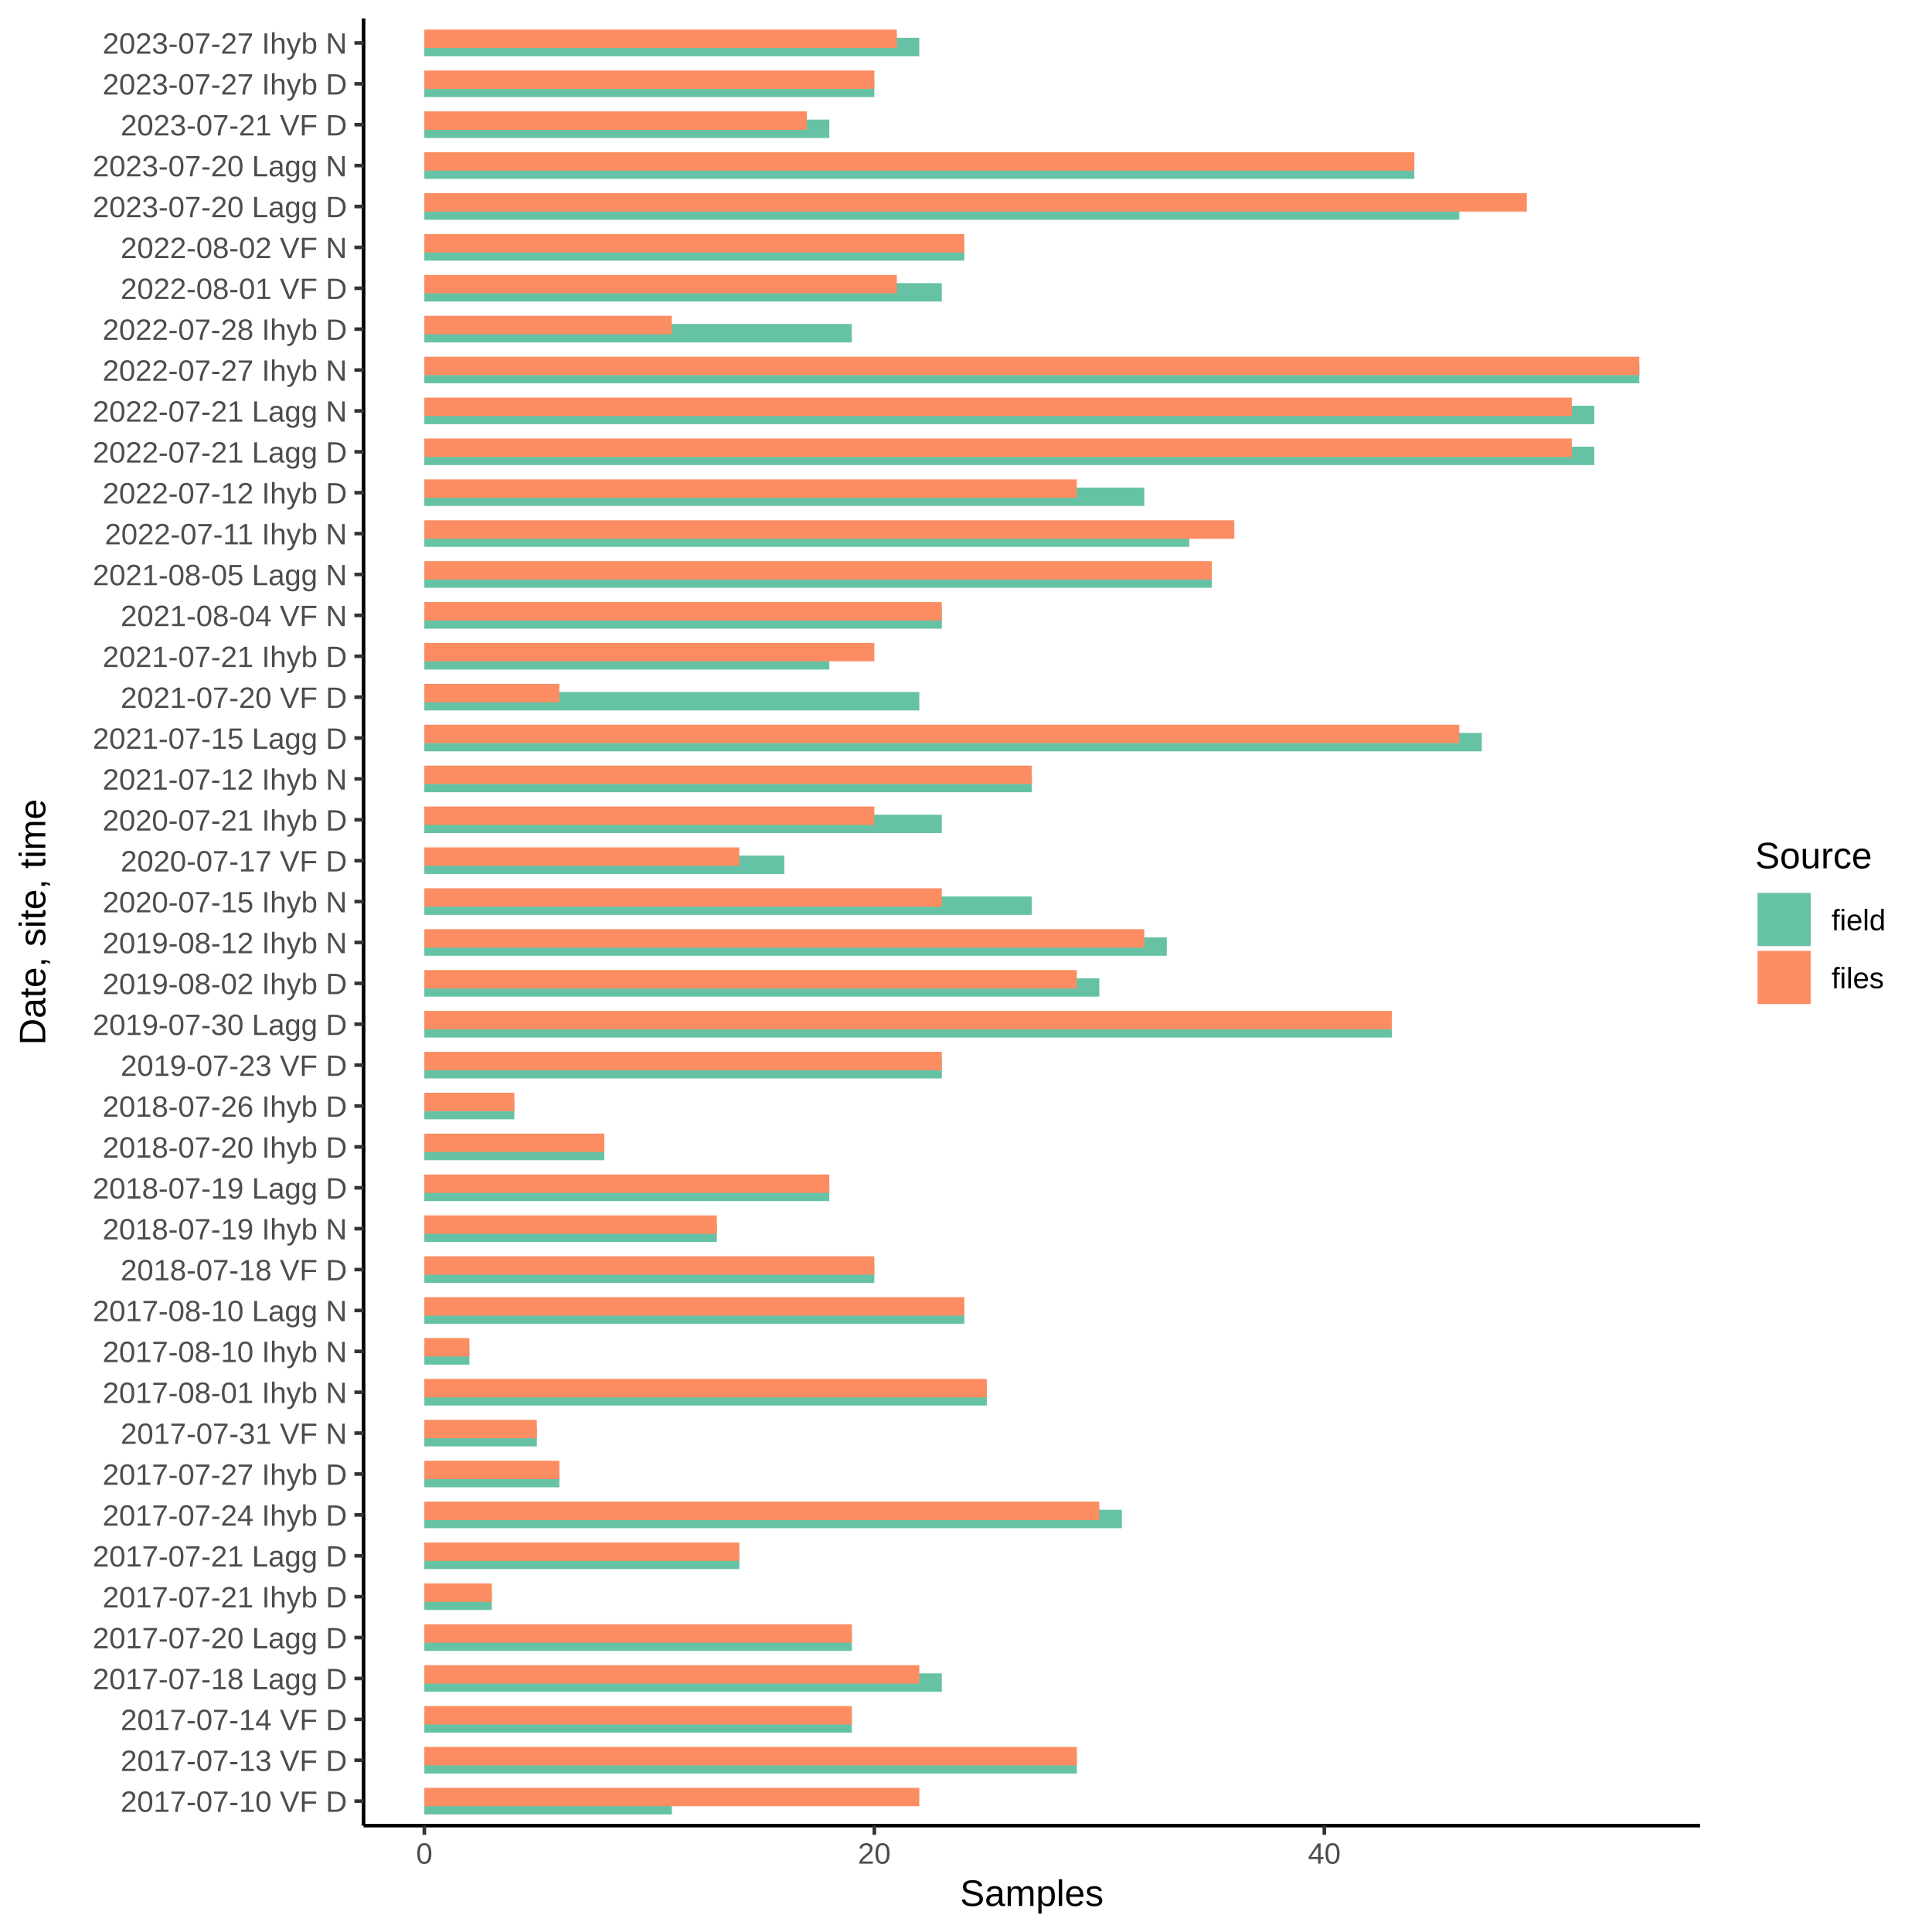
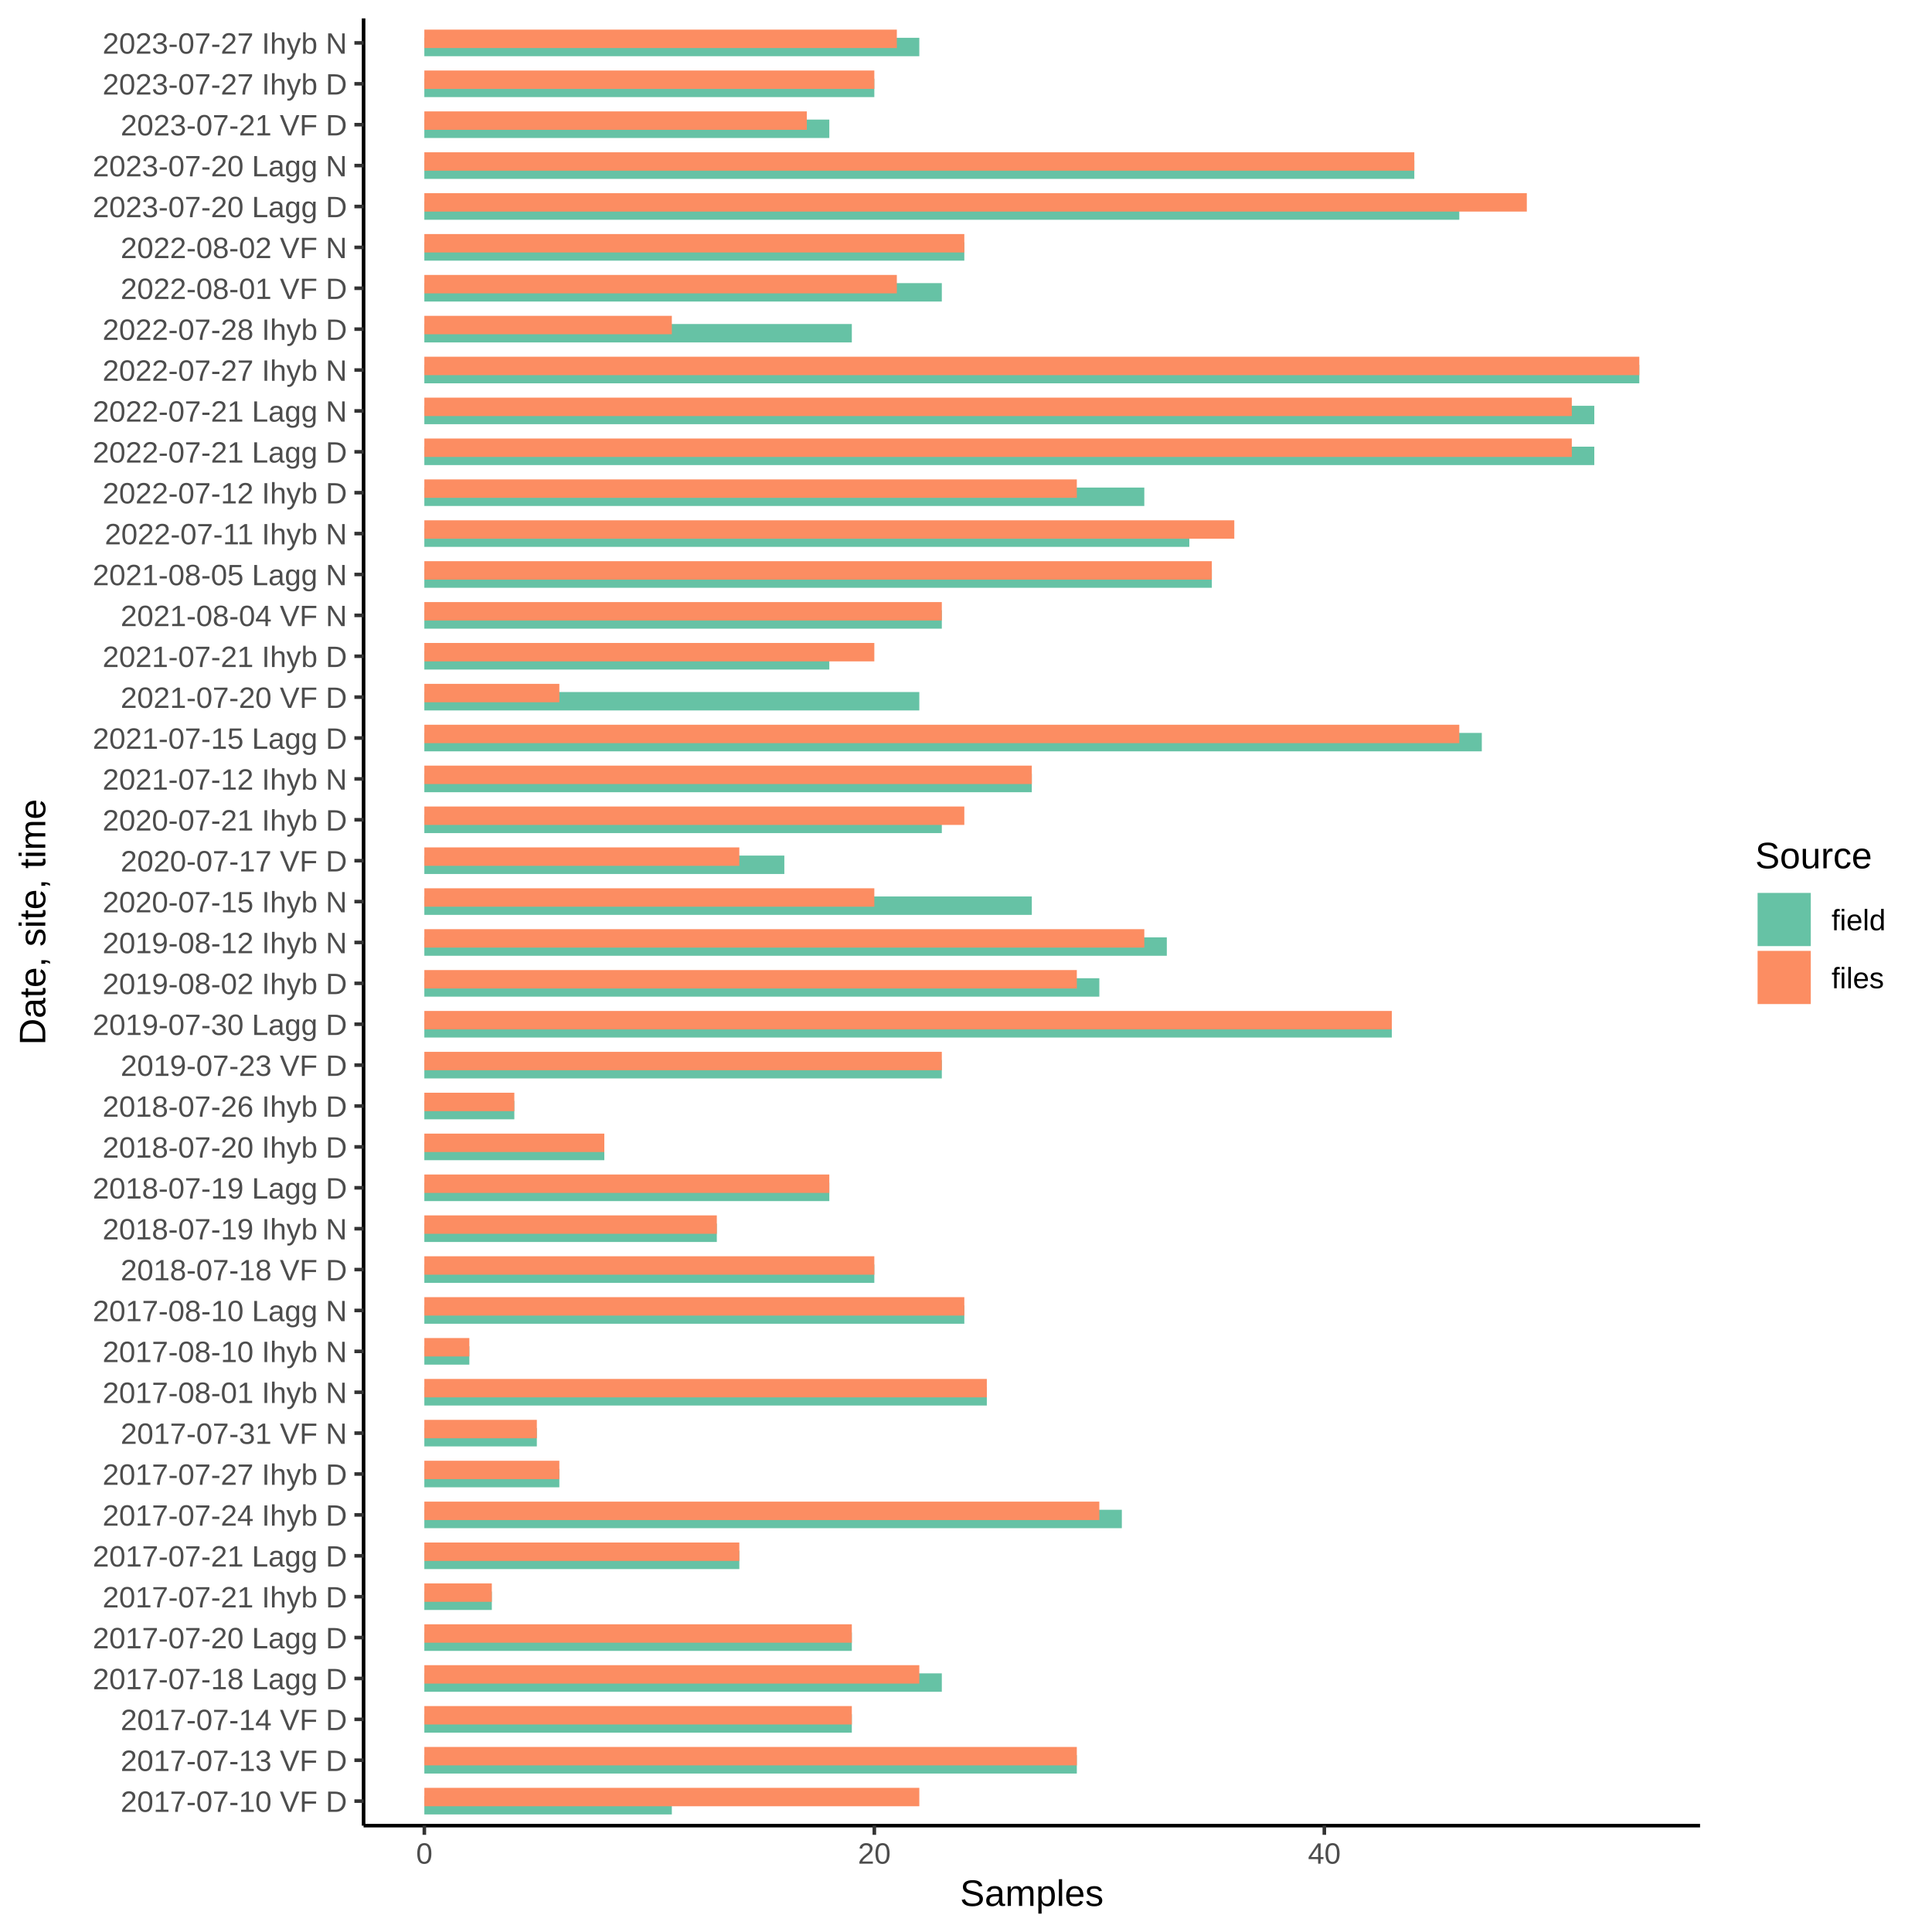
<svg xmlns="http://www.w3.org/2000/svg" class="svglite" width="576.00pt" height="576.00pt" viewBox="0 0 576.00 576.00">
  <defs>
    <style type="text/css">
    .svglite line, .svglite polyline, .svglite polygon, .svglite path, .svglite rect, .svglite circle {
      fill: none;
      stroke: #000000;
      stroke-linecap: round;
      stroke-linejoin: round;
      stroke-miterlimit: 10.00;
    }
    .svglite text {
      white-space: pre;
    }
  </style>
  </defs>
  <rect width="100%" height="100%" style="stroke: none; fill: #FFFFFF;" />
  <defs>
    <clipPath id="cpMC4wMHw1NzYuMDB8MC4wMHw1NzYuMDA=">
      <rect x="0.00" y="0.00" width="576.00" height="576.00" />
    </clipPath>
  </defs>
  <g clip-path="url(#cpMC4wMHw1NzYuMDB8MC4wMHw1NzYuMDA=)">
    <rect x="0.00" y="0.00" width="576.00" height="576.00" style="stroke-width: 1.07; stroke: #FFFFFF; fill: #FFFFFF;" />
  </g>
  <defs>
    <clipPath id="cpMTA4LjQwfDUwNi44NXw1LjQ4fDU0NC4yOQ==">
      <rect x="108.40" y="5.48" width="398.45" height="538.82" />
    </clipPath>
  </defs>
  <g clip-path="url(#cpMTA4LjQwfDUwNi44NXw1LjQ4fDU0NC4yOQ==)">
    <rect x="108.40" y="5.48" width="398.45" height="538.82" style="stroke-width: 1.07; stroke: none; fill: #FFFFFF;" />
    <rect x="126.51" y="535.46" width="73.79" height="5.49" style="stroke-width: 1.07; stroke: none; stroke-linecap: butt; stroke-linejoin: miter; fill: #66C2A5;" />
    <rect x="126.51" y="533.02" width="147.57" height="5.49" style="stroke-width: 1.07; stroke: none; stroke-linecap: butt; stroke-linejoin: miter; fill: #FC8D62;" />
    <rect x="126.51" y="523.27" width="194.53" height="5.49" style="stroke-width: 1.07; stroke: none; stroke-linecap: butt; stroke-linejoin: miter; fill: #66C2A5;" />
    <rect x="126.51" y="520.83" width="194.53" height="5.49" style="stroke-width: 1.07; stroke: none; stroke-linecap: butt; stroke-linejoin: miter; fill: #FC8D62;" />
    <rect x="126.51" y="511.08" width="127.45" height="5.49" style="stroke-width: 1.07; stroke: none; stroke-linecap: butt; stroke-linejoin: miter; fill: #66C2A5;" />
    <rect x="126.51" y="508.64" width="127.45" height="5.49" style="stroke-width: 1.07; stroke: none; stroke-linecap: butt; stroke-linejoin: miter; fill: #FC8D62;" />
    <rect x="126.51" y="498.89" width="154.28" height="5.49" style="stroke-width: 1.07; stroke: none; stroke-linecap: butt; stroke-linejoin: miter; fill: #66C2A5;" />
    <rect x="126.51" y="496.45" width="147.57" height="5.49" style="stroke-width: 1.07; stroke: none; stroke-linecap: butt; stroke-linejoin: miter; fill: #FC8D62;" />
    <rect x="126.51" y="486.70" width="127.45" height="5.49" style="stroke-width: 1.07; stroke: none; stroke-linecap: butt; stroke-linejoin: miter; fill: #66C2A5;" />
    <rect x="126.51" y="484.26" width="127.45" height="5.49" style="stroke-width: 1.07; stroke: none; stroke-linecap: butt; stroke-linejoin: miter; fill: #FC8D62;" />
    <rect x="126.51" y="474.50" width="20.12" height="5.49" style="stroke-width: 1.07; stroke: none; stroke-linecap: butt; stroke-linejoin: miter; fill: #66C2A5;" />
    <rect x="126.51" y="472.07" width="20.12" height="5.49" style="stroke-width: 1.07; stroke: none; stroke-linecap: butt; stroke-linejoin: miter; fill: #FC8D62;" />
    <rect x="126.51" y="462.31" width="93.91" height="5.49" style="stroke-width: 1.07; stroke: none; stroke-linecap: butt; stroke-linejoin: miter; fill: #66C2A5;" />
    <rect x="126.51" y="459.88" width="93.91" height="5.49" style="stroke-width: 1.07; stroke: none; stroke-linecap: butt; stroke-linejoin: miter; fill: #FC8D62;" />
    <rect x="126.51" y="450.12" width="207.95" height="5.49" style="stroke-width: 1.07; stroke: none; stroke-linecap: butt; stroke-linejoin: miter; fill: #66C2A5;" />
    <rect x="126.51" y="447.69" width="201.24" height="5.49" style="stroke-width: 1.07; stroke: none; stroke-linecap: butt; stroke-linejoin: miter; fill: #FC8D62;" />
    <rect x="126.51" y="437.93" width="40.25" height="5.49" style="stroke-width: 1.07; stroke: none; stroke-linecap: butt; stroke-linejoin: miter; fill: #66C2A5;" />
    <rect x="126.51" y="435.50" width="40.25" height="5.49" style="stroke-width: 1.07; stroke: none; stroke-linecap: butt; stroke-linejoin: miter; fill: #FC8D62;" />
    <rect x="126.51" y="425.74" width="33.54" height="5.49" style="stroke-width: 1.07; stroke: none; stroke-linecap: butt; stroke-linejoin: miter; fill: #66C2A5;" />
    <rect x="126.51" y="423.31" width="33.54" height="5.49" style="stroke-width: 1.07; stroke: none; stroke-linecap: butt; stroke-linejoin: miter; fill: #FC8D62;" />
    <rect x="126.51" y="413.55" width="167.70" height="5.49" style="stroke-width: 1.07; stroke: none; stroke-linecap: butt; stroke-linejoin: miter; fill: #66C2A5;" />
    <rect x="126.51" y="411.11" width="167.70" height="5.49" style="stroke-width: 1.07; stroke: none; stroke-linecap: butt; stroke-linejoin: miter; fill: #FC8D62;" />
    <rect x="126.51" y="401.36" width="13.42" height="5.49" style="stroke-width: 1.07; stroke: none; stroke-linecap: butt; stroke-linejoin: miter; fill: #66C2A5;" />
    <rect x="126.51" y="398.92" width="13.42" height="5.49" style="stroke-width: 1.07; stroke: none; stroke-linecap: butt; stroke-linejoin: miter; fill: #FC8D62;" />
    <rect x="126.51" y="389.17" width="160.99" height="5.49" style="stroke-width: 1.07; stroke: none; stroke-linecap: butt; stroke-linejoin: miter; fill: #66C2A5;" />
    <rect x="126.51" y="386.73" width="160.99" height="5.49" style="stroke-width: 1.07; stroke: none; stroke-linecap: butt; stroke-linejoin: miter; fill: #FC8D62;" />
    <rect x="126.51" y="376.98" width="134.16" height="5.49" style="stroke-width: 1.07; stroke: none; stroke-linecap: butt; stroke-linejoin: miter; fill: #66C2A5;" />
    <rect x="126.51" y="374.54" width="134.16" height="5.49" style="stroke-width: 1.07; stroke: none; stroke-linecap: butt; stroke-linejoin: miter; fill: #FC8D62;" />
    <rect x="126.51" y="364.79" width="87.20" height="5.49" style="stroke-width: 1.07; stroke: none; stroke-linecap: butt; stroke-linejoin: miter; fill: #66C2A5;" />
    <rect x="126.51" y="362.35" width="87.20" height="5.49" style="stroke-width: 1.07; stroke: none; stroke-linecap: butt; stroke-linejoin: miter; fill: #FC8D62;" />
    <rect x="126.51" y="352.60" width="120.74" height="5.49" style="stroke-width: 1.07; stroke: none; stroke-linecap: butt; stroke-linejoin: miter; fill: #66C2A5;" />
    <rect x="126.51" y="350.16" width="120.74" height="5.49" style="stroke-width: 1.07; stroke: none; stroke-linecap: butt; stroke-linejoin: miter; fill: #FC8D62;" />
    <rect x="126.51" y="340.41" width="53.66" height="5.49" style="stroke-width: 1.07; stroke: none; stroke-linecap: butt; stroke-linejoin: miter; fill: #66C2A5;" />
    <rect x="126.51" y="337.97" width="53.66" height="5.49" style="stroke-width: 1.07; stroke: none; stroke-linecap: butt; stroke-linejoin: miter; fill: #FC8D62;" />
    <rect x="126.51" y="328.22" width="26.83" height="5.49" style="stroke-width: 1.07; stroke: none; stroke-linecap: butt; stroke-linejoin: miter; fill: #66C2A5;" />
    <rect x="126.51" y="325.78" width="26.83" height="5.49" style="stroke-width: 1.07; stroke: none; stroke-linecap: butt; stroke-linejoin: miter; fill: #FC8D62;" />
    <rect x="126.51" y="316.03" width="154.28" height="5.49" style="stroke-width: 1.07; stroke: none; stroke-linecap: butt; stroke-linejoin: miter; fill: #66C2A5;" />
    <rect x="126.51" y="313.59" width="154.28" height="5.49" style="stroke-width: 1.07; stroke: none; stroke-linecap: butt; stroke-linejoin: miter; fill: #FC8D62;" />
    <rect x="126.51" y="303.84" width="288.44" height="5.49" style="stroke-width: 1.07; stroke: none; stroke-linecap: butt; stroke-linejoin: miter; fill: #66C2A5;" />
    <rect x="126.51" y="301.40" width="288.44" height="5.49" style="stroke-width: 1.07; stroke: none; stroke-linecap: butt; stroke-linejoin: miter; fill: #FC8D62;" />
    <rect x="126.51" y="291.65" width="201.24" height="5.49" style="stroke-width: 1.07; stroke: none; stroke-linecap: butt; stroke-linejoin: miter; fill: #66C2A5;" />
    <rect x="126.51" y="289.21" width="194.53" height="5.49" style="stroke-width: 1.07; stroke: none; stroke-linecap: butt; stroke-linejoin: miter; fill: #FC8D62;" />
    <rect x="126.51" y="279.46" width="221.36" height="5.49" style="stroke-width: 1.07; stroke: none; stroke-linecap: butt; stroke-linejoin: miter; fill: #66C2A5;" />
    <rect x="126.51" y="277.02" width="214.65" height="5.49" style="stroke-width: 1.07; stroke: none; stroke-linecap: butt; stroke-linejoin: miter; fill: #FC8D62;" />
    <rect x="126.51" y="267.27" width="181.11" height="5.49" style="stroke-width: 1.07; stroke: none; stroke-linecap: butt; stroke-linejoin: miter; fill: #66C2A5;" />
-     <rect x="126.51" y="264.83" width="154.28" height="5.49" style="stroke-width: 1.07; stroke: none; stroke-linecap: butt; stroke-linejoin: miter; fill: #FC8D62;" />
+     <rect x="126.51" y="264.83" width="134.16" height="5.49" style="stroke-width: 1.07; stroke: none; stroke-linecap: butt; stroke-linejoin: miter; fill: #FC8D62;" />
    <rect x="126.51" y="255.08" width="107.33" height="5.49" style="stroke-width: 1.07; stroke: none; stroke-linecap: butt; stroke-linejoin: miter; fill: #66C2A5;" />
    <rect x="126.51" y="252.64" width="93.91" height="5.49" style="stroke-width: 1.07; stroke: none; stroke-linecap: butt; stroke-linejoin: miter; fill: #FC8D62;" />
    <rect x="126.51" y="242.89" width="154.28" height="5.49" style="stroke-width: 1.07; stroke: none; stroke-linecap: butt; stroke-linejoin: miter; fill: #66C2A5;" />
-     <rect x="126.51" y="240.45" width="134.16" height="5.49" style="stroke-width: 1.07; stroke: none; stroke-linecap: butt; stroke-linejoin: miter; fill: #FC8D62;" />
+     <rect x="126.51" y="240.45" width="160.99" height="5.49" style="stroke-width: 1.07; stroke: none; stroke-linecap: butt; stroke-linejoin: miter; fill: #FC8D62;" />
    <rect x="126.51" y="230.70" width="181.11" height="5.49" style="stroke-width: 1.07; stroke: none; stroke-linecap: butt; stroke-linejoin: miter; fill: #66C2A5;" />
    <rect x="126.51" y="228.26" width="181.11" height="5.49" style="stroke-width: 1.07; stroke: none; stroke-linecap: butt; stroke-linejoin: miter; fill: #FC8D62;" />
    <rect x="126.51" y="218.51" width="315.27" height="5.49" style="stroke-width: 1.07; stroke: none; stroke-linecap: butt; stroke-linejoin: miter; fill: #66C2A5;" />
    <rect x="126.51" y="216.07" width="308.56" height="5.49" style="stroke-width: 1.07; stroke: none; stroke-linecap: butt; stroke-linejoin: miter; fill: #FC8D62;" />
    <rect x="126.51" y="206.32" width="147.57" height="5.49" style="stroke-width: 1.07; stroke: none; stroke-linecap: butt; stroke-linejoin: miter; fill: #66C2A5;" />
    <rect x="126.51" y="203.88" width="40.25" height="5.49" style="stroke-width: 1.07; stroke: none; stroke-linecap: butt; stroke-linejoin: miter; fill: #FC8D62;" />
    <rect x="126.51" y="194.13" width="120.74" height="5.49" style="stroke-width: 1.07; stroke: none; stroke-linecap: butt; stroke-linejoin: miter; fill: #66C2A5;" />
    <rect x="126.51" y="191.69" width="134.16" height="5.49" style="stroke-width: 1.07; stroke: none; stroke-linecap: butt; stroke-linejoin: miter; fill: #FC8D62;" />
    <rect x="126.51" y="181.94" width="154.28" height="5.49" style="stroke-width: 1.07; stroke: none; stroke-linecap: butt; stroke-linejoin: miter; fill: #66C2A5;" />
    <rect x="126.51" y="179.50" width="154.28" height="5.49" style="stroke-width: 1.07; stroke: none; stroke-linecap: butt; stroke-linejoin: miter; fill: #FC8D62;" />
    <rect x="126.51" y="169.75" width="234.78" height="5.49" style="stroke-width: 1.07; stroke: none; stroke-linecap: butt; stroke-linejoin: miter; fill: #66C2A5;" />
    <rect x="126.51" y="167.31" width="234.78" height="5.49" style="stroke-width: 1.07; stroke: none; stroke-linecap: butt; stroke-linejoin: miter; fill: #FC8D62;" />
    <rect x="126.51" y="157.55" width="228.07" height="5.49" style="stroke-width: 1.07; stroke: none; stroke-linecap: butt; stroke-linejoin: miter; fill: #66C2A5;" />
    <rect x="126.51" y="155.12" width="241.48" height="5.49" style="stroke-width: 1.07; stroke: none; stroke-linecap: butt; stroke-linejoin: miter; fill: #FC8D62;" />
    <rect x="126.51" y="145.36" width="214.65" height="5.49" style="stroke-width: 1.07; stroke: none; stroke-linecap: butt; stroke-linejoin: miter; fill: #66C2A5;" />
    <rect x="126.51" y="142.93" width="194.53" height="5.49" style="stroke-width: 1.07; stroke: none; stroke-linecap: butt; stroke-linejoin: miter; fill: #FC8D62;" />
    <rect x="126.51" y="133.17" width="348.81" height="5.49" style="stroke-width: 1.07; stroke: none; stroke-linecap: butt; stroke-linejoin: miter; fill: #66C2A5;" />
    <rect x="126.51" y="130.74" width="342.10" height="5.49" style="stroke-width: 1.07; stroke: none; stroke-linecap: butt; stroke-linejoin: miter; fill: #FC8D62;" />
    <rect x="126.51" y="120.98" width="348.81" height="5.49" style="stroke-width: 1.07; stroke: none; stroke-linecap: butt; stroke-linejoin: miter; fill: #66C2A5;" />
    <rect x="126.51" y="118.55" width="342.10" height="5.49" style="stroke-width: 1.07; stroke: none; stroke-linecap: butt; stroke-linejoin: miter; fill: #FC8D62;" />
    <rect x="126.51" y="108.79" width="362.23" height="5.49" style="stroke-width: 1.07; stroke: none; stroke-linecap: butt; stroke-linejoin: miter; fill: #66C2A5;" />
    <rect x="126.51" y="106.35" width="362.23" height="5.49" style="stroke-width: 1.07; stroke: none; stroke-linecap: butt; stroke-linejoin: miter; fill: #FC8D62;" />
    <rect x="126.51" y="96.60" width="127.45" height="5.49" style="stroke-width: 1.07; stroke: none; stroke-linecap: butt; stroke-linejoin: miter; fill: #66C2A5;" />
    <rect x="126.51" y="94.16" width="73.79" height="5.49" style="stroke-width: 1.07; stroke: none; stroke-linecap: butt; stroke-linejoin: miter; fill: #FC8D62;" />
    <rect x="126.51" y="84.41" width="154.28" height="5.49" style="stroke-width: 1.07; stroke: none; stroke-linecap: butt; stroke-linejoin: miter; fill: #66C2A5;" />
    <rect x="126.51" y="81.97" width="140.87" height="5.49" style="stroke-width: 1.07; stroke: none; stroke-linecap: butt; stroke-linejoin: miter; fill: #FC8D62;" />
    <rect x="126.51" y="72.22" width="160.99" height="5.49" style="stroke-width: 1.07; stroke: none; stroke-linecap: butt; stroke-linejoin: miter; fill: #66C2A5;" />
    <rect x="126.51" y="69.78" width="160.99" height="5.49" style="stroke-width: 1.07; stroke: none; stroke-linecap: butt; stroke-linejoin: miter; fill: #FC8D62;" />
    <rect x="126.51" y="60.03" width="308.56" height="5.49" style="stroke-width: 1.07; stroke: none; stroke-linecap: butt; stroke-linejoin: miter; fill: #66C2A5;" />
    <rect x="126.51" y="57.59" width="328.69" height="5.49" style="stroke-width: 1.07; stroke: none; stroke-linecap: butt; stroke-linejoin: miter; fill: #FC8D62;" />
    <rect x="126.51" y="47.84" width="295.15" height="5.49" style="stroke-width: 1.07; stroke: none; stroke-linecap: butt; stroke-linejoin: miter; fill: #66C2A5;" />
    <rect x="126.51" y="45.40" width="295.15" height="5.49" style="stroke-width: 1.07; stroke: none; stroke-linecap: butt; stroke-linejoin: miter; fill: #FC8D62;" />
    <rect x="126.51" y="35.65" width="120.74" height="5.49" style="stroke-width: 1.07; stroke: none; stroke-linecap: butt; stroke-linejoin: miter; fill: #66C2A5;" />
    <rect x="126.51" y="33.21" width="114.03" height="5.49" style="stroke-width: 1.07; stroke: none; stroke-linecap: butt; stroke-linejoin: miter; fill: #FC8D62;" />
    <rect x="126.51" y="23.46" width="134.16" height="5.49" style="stroke-width: 1.07; stroke: none; stroke-linecap: butt; stroke-linejoin: miter; fill: #66C2A5;" />
    <rect x="126.51" y="21.02" width="134.16" height="5.49" style="stroke-width: 1.07; stroke: none; stroke-linecap: butt; stroke-linejoin: miter; fill: #FC8D62;" />
    <rect x="126.51" y="11.27" width="147.57" height="5.49" style="stroke-width: 1.07; stroke: none; stroke-linecap: butt; stroke-linejoin: miter; fill: #66C2A5;" />
    <rect x="126.51" y="8.83" width="140.87" height="5.49" style="stroke-width: 1.07; stroke: none; stroke-linecap: butt; stroke-linejoin: miter; fill: #FC8D62;" />
  </g>
  <g clip-path="url(#cpMC4wMHw1NzYuMDB8MC4wMHw1NzYuMDA=)">
    <polyline points="108.40,544.29 108.40,5.48 " style="stroke-width: 1.07; stroke-linecap: butt;" />
    <text x="103.47" y="540.19" text-anchor="end" style="font-size: 8.80px;fill: #4D4D4D; font-family: &quot;Arial&quot;;">2017-07-10 VF D</text>
    <text x="103.47" y="528.00" text-anchor="end" style="font-size: 8.80px;fill: #4D4D4D; font-family: &quot;Arial&quot;;">2017-07-13 VF D</text>
    <text x="103.47" y="515.81" text-anchor="end" style="font-size: 8.80px;fill: #4D4D4D; font-family: &quot;Arial&quot;;">2017-07-14 VF D</text>
    <text x="103.47" y="503.62" text-anchor="end" style="font-size: 8.80px;fill: #4D4D4D; font-family: &quot;Arial&quot;;">2017-07-18 Lagg D</text>
    <text x="103.47" y="491.43" text-anchor="end" style="font-size: 8.80px;fill: #4D4D4D; font-family: &quot;Arial&quot;;">2017-07-20 Lagg D</text>
    <text x="103.47" y="479.24" text-anchor="end" style="font-size: 8.80px;fill: #4D4D4D; font-family: &quot;Arial&quot;;">2017-07-21 Ihyb D</text>
    <text x="103.47" y="467.05" text-anchor="end" style="font-size: 8.80px;fill: #4D4D4D; font-family: &quot;Arial&quot;;">2017-07-21 Lagg D</text>
    <text x="103.47" y="454.86" text-anchor="end" style="font-size: 8.80px;fill: #4D4D4D; font-family: &quot;Arial&quot;;">2017-07-24 Ihyb D</text>
    <text x="103.47" y="442.67" text-anchor="end" style="font-size: 8.80px;fill: #4D4D4D; font-family: &quot;Arial&quot;;">2017-07-27 Ihyb D</text>
    <text x="103.47" y="430.47" text-anchor="end" style="font-size: 8.80px;fill: #4D4D4D; font-family: &quot;Arial&quot;;">2017-07-31 VF N</text>
    <text x="103.47" y="418.28" text-anchor="end" style="font-size: 8.80px;fill: #4D4D4D; font-family: &quot;Arial&quot;;">2017-08-01 Ihyb N</text>
    <text x="103.47" y="406.09" text-anchor="end" style="font-size: 8.80px;fill: #4D4D4D; font-family: &quot;Arial&quot;;">2017-08-10 Ihyb N</text>
    <text x="103.47" y="393.90" text-anchor="end" style="font-size: 8.80px;fill: #4D4D4D; font-family: &quot;Arial&quot;;">2017-08-10 Lagg N</text>
    <text x="103.47" y="381.71" text-anchor="end" style="font-size: 8.80px;fill: #4D4D4D; font-family: &quot;Arial&quot;;">2018-07-18 VF D</text>
    <text x="103.47" y="369.52" text-anchor="end" style="font-size: 8.80px;fill: #4D4D4D; font-family: &quot;Arial&quot;;">2018-07-19 Ihyb N</text>
    <text x="103.47" y="357.33" text-anchor="end" style="font-size: 8.80px;fill: #4D4D4D; font-family: &quot;Arial&quot;;">2018-07-19 Lagg D</text>
    <text x="103.47" y="345.14" text-anchor="end" style="font-size: 8.80px;fill: #4D4D4D; font-family: &quot;Arial&quot;;">2018-07-20 Ihyb D</text>
    <text x="103.47" y="332.95" text-anchor="end" style="font-size: 8.80px;fill: #4D4D4D; font-family: &quot;Arial&quot;;">2018-07-26 Ihyb D</text>
    <text x="103.47" y="320.76" text-anchor="end" style="font-size: 8.80px;fill: #4D4D4D; font-family: &quot;Arial&quot;;">2019-07-23 VF D</text>
    <text x="103.47" y="308.57" text-anchor="end" style="font-size: 8.80px;fill: #4D4D4D; font-family: &quot;Arial&quot;;">2019-07-30 Lagg D</text>
    <text x="103.47" y="296.38" text-anchor="end" style="font-size: 8.80px;fill: #4D4D4D; font-family: &quot;Arial&quot;;">2019-08-02 Ihyb D</text>
    <text x="103.47" y="284.19" text-anchor="end" style="font-size: 8.80px;fill: #4D4D4D; font-family: &quot;Arial&quot;;">2019-08-12 Ihyb N</text>
    <text x="103.47" y="272.00" text-anchor="end" style="font-size: 8.80px;fill: #4D4D4D; font-family: &quot;Arial&quot;;">2020-07-15 Ihyb N</text>
    <text x="103.47" y="259.81" text-anchor="end" style="font-size: 8.80px;fill: #4D4D4D; font-family: &quot;Arial&quot;;">2020-07-17 VF D</text>
    <text x="103.47" y="247.62" text-anchor="end" style="font-size: 8.80px;fill: #4D4D4D; font-family: &quot;Arial&quot;;">2020-07-21 Ihyb D</text>
    <text x="103.47" y="235.43" text-anchor="end" style="font-size: 8.80px;fill: #4D4D4D; font-family: &quot;Arial&quot;;">2021-07-12 Ihyb N</text>
    <text x="103.47" y="223.24" text-anchor="end" style="font-size: 8.80px;fill: #4D4D4D; font-family: &quot;Arial&quot;;">2021-07-15 Lagg D</text>
    <text x="103.47" y="211.05" text-anchor="end" style="font-size: 8.80px;fill: #4D4D4D; font-family: &quot;Arial&quot;;">2021-07-20 VF D</text>
    <text x="103.47" y="198.86" text-anchor="end" style="font-size: 8.80px;fill: #4D4D4D; font-family: &quot;Arial&quot;;">2021-07-21 Ihyb D</text>
    <text x="103.47" y="186.67" text-anchor="end" style="font-size: 8.80px;fill: #4D4D4D; font-family: &quot;Arial&quot;;">2021-08-04 VF N</text>
    <text x="103.47" y="174.48" text-anchor="end" style="font-size: 8.80px;fill: #4D4D4D; font-family: &quot;Arial&quot;;">2021-08-05 Lagg N</text>
    <text x="103.47" y="162.29" text-anchor="end" style="font-size: 8.80px;fill: #4D4D4D; font-family: &quot;Arial&quot;;">2022-07-11 Ihyb N</text>
    <text x="103.47" y="150.10" text-anchor="end" style="font-size: 8.80px;fill: #4D4D4D; font-family: &quot;Arial&quot;;">2022-07-12 Ihyb D</text>
    <text x="103.47" y="137.91" text-anchor="end" style="font-size: 8.80px;fill: #4D4D4D; font-family: &quot;Arial&quot;;">2022-07-21 Lagg D</text>
    <text x="103.47" y="125.71" text-anchor="end" style="font-size: 8.80px;fill: #4D4D4D; font-family: &quot;Arial&quot;;">2022-07-21 Lagg N</text>
    <text x="103.47" y="113.52" text-anchor="end" style="font-size: 8.80px;fill: #4D4D4D; font-family: &quot;Arial&quot;;">2022-07-27 Ihyb N</text>
    <text x="103.47" y="101.33" text-anchor="end" style="font-size: 8.80px;fill: #4D4D4D; font-family: &quot;Arial&quot;;">2022-07-28 Ihyb D</text>
    <text x="103.47" y="89.14" text-anchor="end" style="font-size: 8.80px;fill: #4D4D4D; font-family: &quot;Arial&quot;;">2022-08-01 VF D</text>
    <text x="103.47" y="76.95" text-anchor="end" style="font-size: 8.80px;fill: #4D4D4D; font-family: &quot;Arial&quot;;">2022-08-02 VF N</text>
    <text x="103.47" y="64.76" text-anchor="end" style="font-size: 8.80px;fill: #4D4D4D; font-family: &quot;Arial&quot;;">2023-07-20 Lagg D</text>
    <text x="103.47" y="52.57" text-anchor="end" style="font-size: 8.80px;fill: #4D4D4D; font-family: &quot;Arial&quot;;">2023-07-20 Lagg N</text>
    <text x="103.47" y="40.38" text-anchor="end" style="font-size: 8.80px;fill: #4D4D4D; font-family: &quot;Arial&quot;;">2023-07-21 VF D</text>
    <text x="103.47" y="28.19" text-anchor="end" style="font-size: 8.80px;fill: #4D4D4D; font-family: &quot;Arial&quot;;">2023-07-27 Ihyb D</text>
    <text x="103.47" y="16.00" text-anchor="end" style="font-size: 8.80px;fill: #4D4D4D; font-family: &quot;Arial&quot;;">2023-07-27 Ihyb N</text>
    <polyline points="105.66,536.98 108.40,536.98 " style="stroke-width: 1.07; stroke: #333333; stroke-linecap: butt;" />
    <polyline points="105.66,524.79 108.40,524.79 " style="stroke-width: 1.07; stroke: #333333; stroke-linecap: butt;" />
    <polyline points="105.66,512.60 108.40,512.60 " style="stroke-width: 1.07; stroke: #333333; stroke-linecap: butt;" />
    <polyline points="105.66,500.41 108.40,500.41 " style="stroke-width: 1.07; stroke: #333333; stroke-linecap: butt;" />
    <polyline points="105.66,488.22 108.40,488.22 " style="stroke-width: 1.07; stroke: #333333; stroke-linecap: butt;" />
    <polyline points="105.66,476.03 108.40,476.03 " style="stroke-width: 1.07; stroke: #333333; stroke-linecap: butt;" />
    <polyline points="105.66,463.84 108.40,463.84 " style="stroke-width: 1.07; stroke: #333333; stroke-linecap: butt;" />
    <polyline points="105.66,451.65 108.40,451.65 " style="stroke-width: 1.07; stroke: #333333; stroke-linecap: butt;" />
    <polyline points="105.66,439.46 108.40,439.46 " style="stroke-width: 1.07; stroke: #333333; stroke-linecap: butt;" />
    <polyline points="105.66,427.27 108.40,427.27 " style="stroke-width: 1.07; stroke: #333333; stroke-linecap: butt;" />
    <polyline points="105.66,415.08 108.40,415.08 " style="stroke-width: 1.07; stroke: #333333; stroke-linecap: butt;" />
    <polyline points="105.66,402.89 108.40,402.89 " style="stroke-width: 1.07; stroke: #333333; stroke-linecap: butt;" />
    <polyline points="105.66,390.70 108.40,390.70 " style="stroke-width: 1.07; stroke: #333333; stroke-linecap: butt;" />
    <polyline points="105.66,378.51 108.40,378.51 " style="stroke-width: 1.07; stroke: #333333; stroke-linecap: butt;" />
    <polyline points="105.66,366.32 108.40,366.32 " style="stroke-width: 1.07; stroke: #333333; stroke-linecap: butt;" />
    <polyline points="105.66,354.12 108.40,354.12 " style="stroke-width: 1.07; stroke: #333333; stroke-linecap: butt;" />
    <polyline points="105.66,341.93 108.40,341.93 " style="stroke-width: 1.07; stroke: #333333; stroke-linecap: butt;" />
    <polyline points="105.66,329.74 108.40,329.74 " style="stroke-width: 1.07; stroke: #333333; stroke-linecap: butt;" />
    <polyline points="105.66,317.55 108.40,317.55 " style="stroke-width: 1.07; stroke: #333333; stroke-linecap: butt;" />
    <polyline points="105.66,305.36 108.40,305.36 " style="stroke-width: 1.07; stroke: #333333; stroke-linecap: butt;" />
    <polyline points="105.66,293.17 108.40,293.17 " style="stroke-width: 1.07; stroke: #333333; stroke-linecap: butt;" />
    <polyline points="105.66,280.98 108.40,280.98 " style="stroke-width: 1.07; stroke: #333333; stroke-linecap: butt;" />
    <polyline points="105.66,268.79 108.40,268.79 " style="stroke-width: 1.07; stroke: #333333; stroke-linecap: butt;" />
    <polyline points="105.66,256.60 108.40,256.60 " style="stroke-width: 1.07; stroke: #333333; stroke-linecap: butt;" />
    <polyline points="105.66,244.41 108.40,244.41 " style="stroke-width: 1.07; stroke: #333333; stroke-linecap: butt;" />
    <polyline points="105.66,232.22 108.40,232.22 " style="stroke-width: 1.07; stroke: #333333; stroke-linecap: butt;" />
    <polyline points="105.66,220.03 108.40,220.03 " style="stroke-width: 1.07; stroke: #333333; stroke-linecap: butt;" />
    <polyline points="105.66,207.84 108.40,207.84 " style="stroke-width: 1.07; stroke: #333333; stroke-linecap: butt;" />
    <polyline points="105.66,195.65 108.40,195.65 " style="stroke-width: 1.07; stroke: #333333; stroke-linecap: butt;" />
    <polyline points="105.66,183.46 108.40,183.46 " style="stroke-width: 1.07; stroke: #333333; stroke-linecap: butt;" />
    <polyline points="105.66,171.27 108.40,171.27 " style="stroke-width: 1.07; stroke: #333333; stroke-linecap: butt;" />
    <polyline points="105.66,159.08 108.40,159.08 " style="stroke-width: 1.07; stroke: #333333; stroke-linecap: butt;" />
    <polyline points="105.66,146.89 108.40,146.89 " style="stroke-width: 1.07; stroke: #333333; stroke-linecap: butt;" />
    <polyline points="105.66,134.70 108.40,134.70 " style="stroke-width: 1.07; stroke: #333333; stroke-linecap: butt;" />
    <polyline points="105.66,122.51 108.40,122.51 " style="stroke-width: 1.07; stroke: #333333; stroke-linecap: butt;" />
    <polyline points="105.66,110.32 108.40,110.32 " style="stroke-width: 1.07; stroke: #333333; stroke-linecap: butt;" />
    <polyline points="105.66,98.13 108.40,98.13 " style="stroke-width: 1.07; stroke: #333333; stroke-linecap: butt;" />
    <polyline points="105.66,85.94 108.40,85.94 " style="stroke-width: 1.07; stroke: #333333; stroke-linecap: butt;" />
    <polyline points="105.66,73.75 108.40,73.75 " style="stroke-width: 1.07; stroke: #333333; stroke-linecap: butt;" />
    <polyline points="105.66,61.56 108.40,61.56 " style="stroke-width: 1.07; stroke: #333333; stroke-linecap: butt;" />
    <polyline points="105.66,49.36 108.40,49.36 " style="stroke-width: 1.07; stroke: #333333; stroke-linecap: butt;" />
    <polyline points="105.66,37.17 108.40,37.17 " style="stroke-width: 1.07; stroke: #333333; stroke-linecap: butt;" />
    <polyline points="105.66,24.98 108.40,24.98 " style="stroke-width: 1.07; stroke: #333333; stroke-linecap: butt;" />
    <polyline points="105.66,12.79 108.40,12.79 " style="stroke-width: 1.07; stroke: #333333; stroke-linecap: butt;" />
    <polyline points="108.40,544.29 506.85,544.29 " style="stroke-width: 1.07; stroke-linecap: butt;" />
    <polyline points="126.51,547.03 126.51,544.29 " style="stroke-width: 1.07; stroke: #333333; stroke-linecap: butt;" />
    <polyline points="260.67,547.03 260.67,544.29 " style="stroke-width: 1.07; stroke: #333333; stroke-linecap: butt;" />
    <polyline points="394.83,547.03 394.83,544.29 " style="stroke-width: 1.07; stroke: #333333; stroke-linecap: butt;" />
    <text x="126.51" y="555.64" text-anchor="middle" style="font-size: 8.80px;fill: #4D4D4D; font-family: &quot;Arial&quot;;">0</text>
    <text x="260.67" y="555.64" text-anchor="middle" style="font-size: 8.80px;fill: #4D4D4D; font-family: &quot;Arial&quot;;">20</text>
    <text x="394.83" y="555.64" text-anchor="middle" style="font-size: 8.80px;fill: #4D4D4D; font-family: &quot;Arial&quot;;">40</text>
    <text x="307.62" y="568.23" text-anchor="middle" style="font-size: 11.00px; font-family: &quot;Arial&quot;;">Samples</text>
    <text transform="translate(13.50,274.89) rotate(-90)" text-anchor="middle" style="font-size: 11.00px; font-family: &quot;Arial&quot;;">Date, site, time</text>
    <rect x="517.81" y="244.23" width="52.71" height="61.31" style="stroke-width: 1.07; stroke: none; fill: #FFFFFF;" />
    <text x="523.29" y="258.88" style="font-size: 11.00px; font-family: &quot;Arial&quot;;">Source</text>
    <rect x="523.29" y="265.50" width="17.28" height="17.28" style="stroke-width: 1.07; stroke: none; fill: #FFFFFF;" />
    <rect x="524.00" y="266.21" width="15.86" height="15.86" style="stroke-width: 1.07; stroke: none; stroke-linecap: butt; stroke-linejoin: miter; fill: #66C2A5;" />
    <rect x="523.29" y="282.78" width="17.28" height="17.28" style="stroke-width: 1.07; stroke: none; fill: #FFFFFF;" />
    <rect x="524.00" y="283.49" width="15.86" height="15.86" style="stroke-width: 1.07; stroke: none; stroke-linecap: butt; stroke-linejoin: miter; fill: #FC8D62;" />
    <text x="546.05" y="277.35" style="font-size: 8.80px; font-family: &quot;Arial&quot;;">field</text>
    <text x="546.05" y="294.63" style="font-size: 8.80px; font-family: &quot;Arial&quot;;">files</text>
  </g>
</svg>
